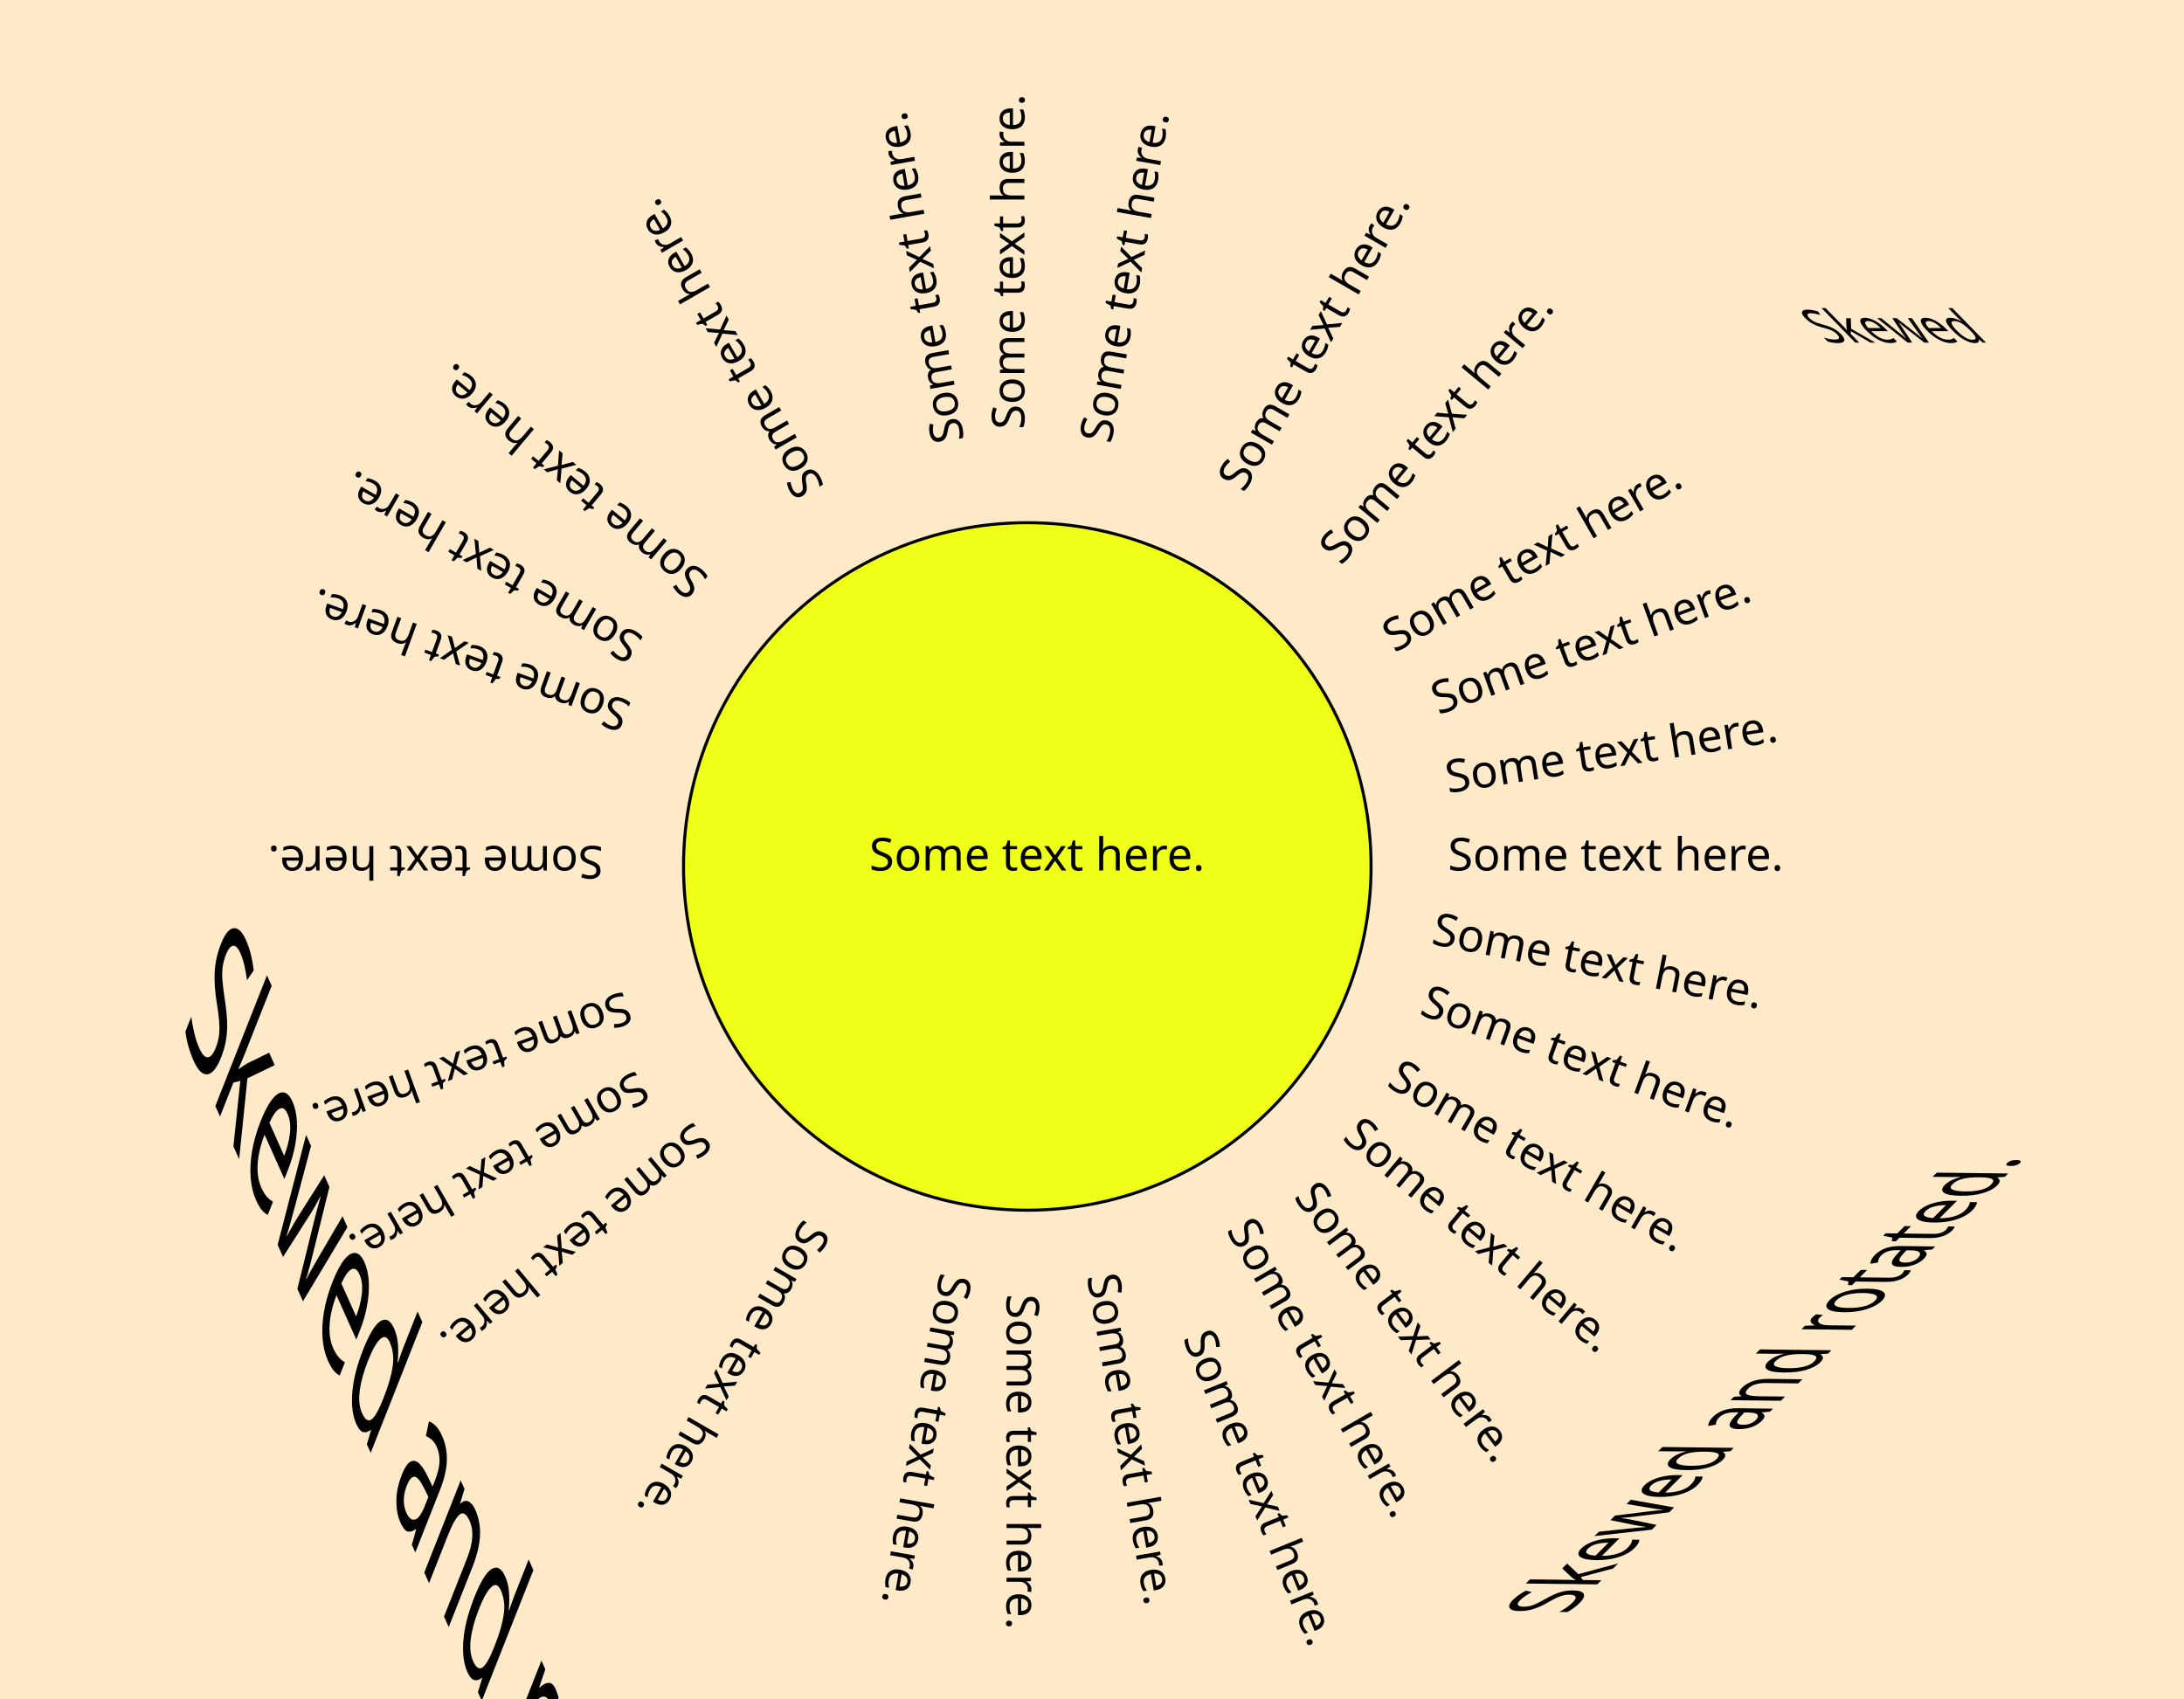
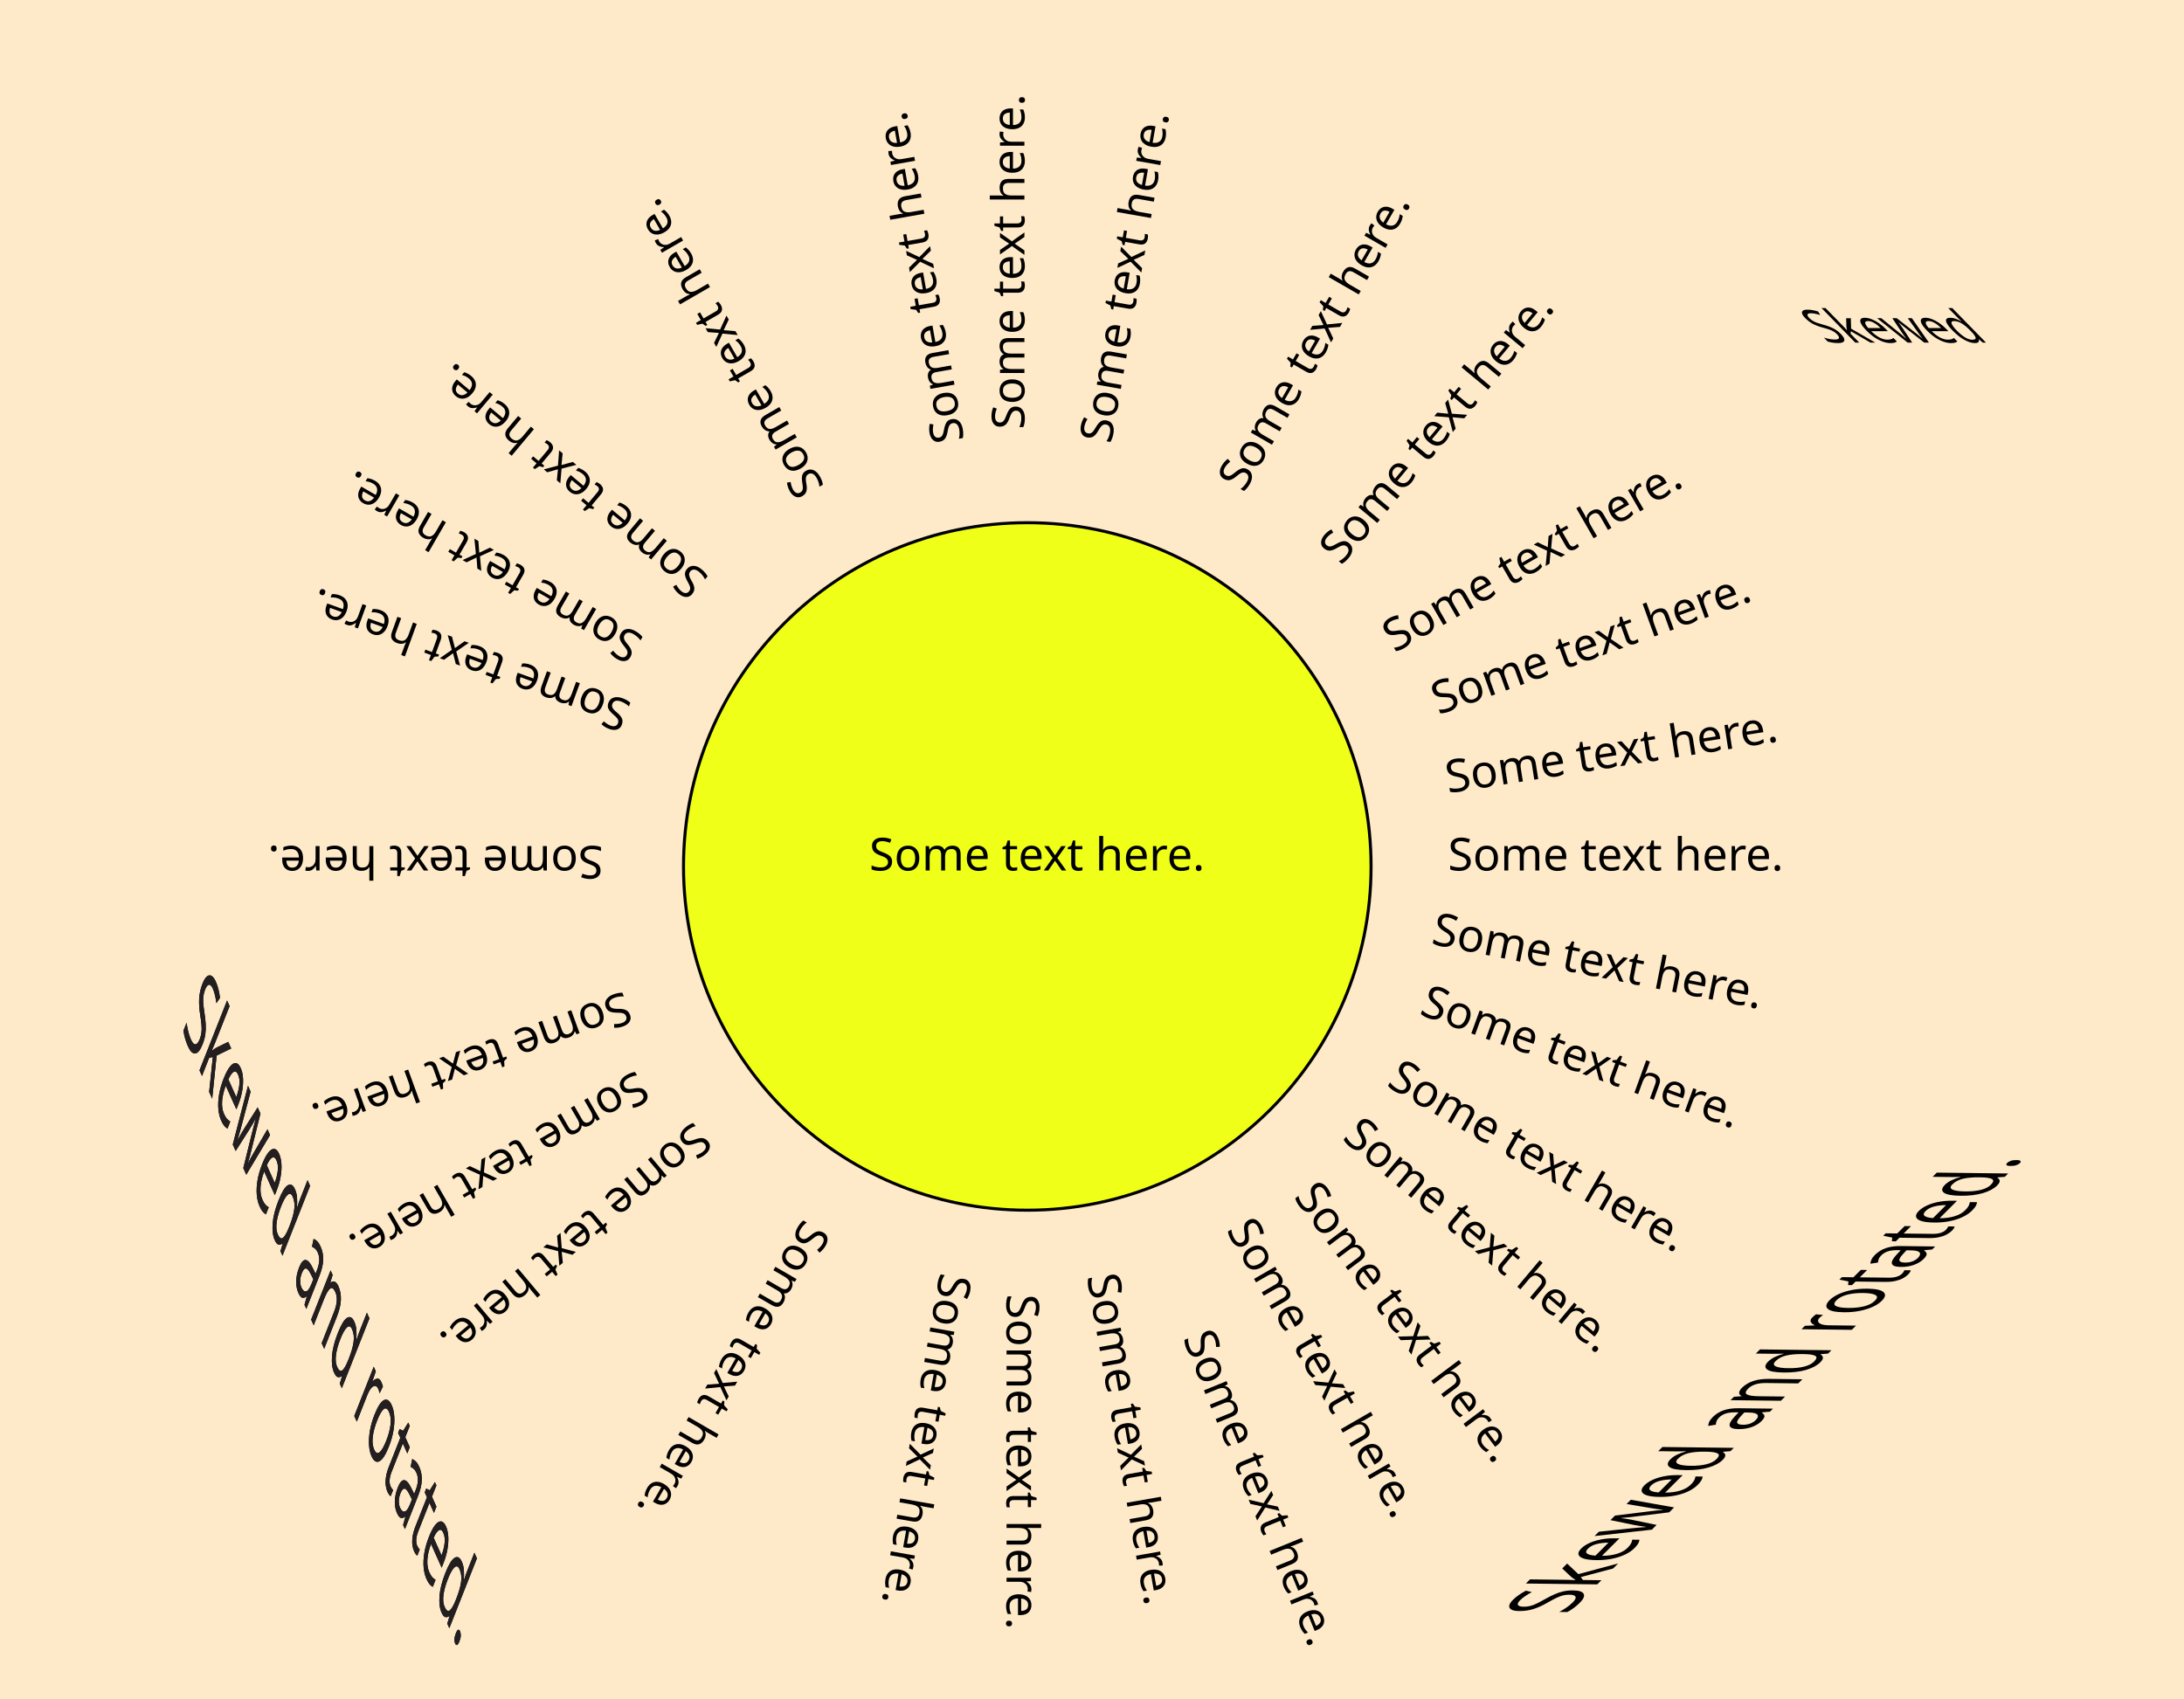
<svg xmlns="http://www.w3.org/2000/svg" version="1.1" x="0px" y="0px" viewBox="0 0 720 560" style="enable-background:new 0 0 720 560;" xml:space="preserve">
  <g id="Layer_1">
    <rect x="-3.898" y="-2.243" style="fill:#FEE9C8;" width="727.508" height="567.051" />
    <circle style="fill:#F0FF17;stroke:#000000;stroke-miterlimit:10;" cx="338.667" cy="285.667" r="113.333" />
    <text transform="matrix(1 0 0 1 477.334 286.9995)" style="font-family:'ArialMT'; font-size:15;">Some text here.</text>
-     <text transform="matrix(0.9397 0.342 -0.342 0.9397 467.5789 334.3548)" style="font-family:'ArialMT'; font-size:15;">Some text here.</text>
-     <text transform="matrix(0.981 0.1941 -0.1941 0.981 471.5467 311.1862)" style="font-family:'ArialMT'; font-size:15;">Some text here.</text>
-     <text transform="matrix(0.9879 -0.1549 0.1549 0.9879 477.3441 261.5174)" style="font-family:'ArialMT'; font-size:15;">Some text here.</text>
-     <text transform="matrix(0.766 0.6428 -0.6428 0.766 442.1571 375.5269)" style="font-family:'ArialMT'; font-size:15;">Some text here.</text>
-     <text transform="matrix(0.6011 0.7992 -0.7992 0.6011 426.2759 394.6875)" style="font-family:'ArialMT'; font-size:15;">Some text here.</text>
-     <text transform="matrix(0.3785 0.9256 -0.9256 0.3785 389.8686 441.1911)" style="font-family:'ArialMT'; font-size:15;">Some text here.</text>
-     <text transform="matrix(0.5 0.866 -0.866 0.5 404.1321 405.5476)" style="font-family:'ArialMT'; font-size:15;">Some text here.</text>
+     <text transform="matrix(0.9397 0.342 -0.342 0.9397 467.5782 334.3551)" style="font-family:'ArialMT'; font-size:15;">Some text here.</text>
+     <text transform="matrix(0.981 0.1941 -0.1941 0.981 471.5468 311.1859)" style="font-family:'ArialMT'; font-size:15;">Some text here.</text>
+     <text transform="matrix(0.9879 -0.1549 0.1549 0.9879 477.3441 261.5177)" style="font-family:'ArialMT'; font-size:15;">Some text here.</text>
+     <text transform="matrix(0.766 0.6428 -0.6428 0.766 442.1571 375.5262)" style="font-family:'ArialMT'; font-size:15;">Some text here.</text>
+     <text transform="matrix(0.6011 0.7992 -0.7992 0.6011 426.2759 394.6905)" style="font-family:'ArialMT'; font-size:15;">Some text here.</text>
+     <text transform="matrix(0.3785 0.9256 -0.9256 0.3785 389.8676 441.1925)" style="font-family:'ArialMT'; font-size:15;">Some text here.</text>
+     <text transform="matrix(0.5 0.866 -0.866 0.5 404.134 405.5476)" style="font-family:'ArialMT'; font-size:15;">Some text here.</text>
    <text transform="matrix(0.1736 0.9848 -0.9848 0.1736 358.2854 420.8117)" style="font-family:'ArialMT'; font-size:15;">Some text here.</text>
    <text transform="matrix(-0.1736 0.9848 -0.9848 -0.1736 309.9251 419.3596)" style="font-family:'ArialMT'; font-size:15;">Some text here.</text>
    <text transform="matrix(-0.5 0.866 -0.866 -0.5 264.9185 401.5632)" style="font-family:'ArialMT'; font-size:15;">Some text here.</text>
-     <text transform="matrix(-0.766 0.6428 -0.6428 -0.766 228.8612 369.4963)" style="font-family:'ArialMT'; font-size:15;">Some text here.</text>
-     <text transform="matrix(-0.9397 0.342 -0.342 -0.9397 205.7837 326.7069)" style="font-family:'ArialMT'; font-size:15;">Some text here.</text>
-     <text transform="matrix(-1 0 0 -1 198.8806 278.9529)" style="font-family:'ArialMT'; font-size:15;">Some text here.</text>
-     <text transform="matrix(-0.9397 -0.342 0.342 -0.9397 208.625 231.6125)" style="font-family:'ArialMT'; font-size:15;">Some text here.</text>
-     <text transform="matrix(-0.766 -0.6428 0.6428 -0.766 234.0743 190.2348)" style="font-family:'ArialMT'; font-size:15;">Some text here.</text>
-     <text transform="matrix(-0.5 -0.866 0.866 -0.5 271.9648 160.2981)" style="font-family:'ArialMT'; font-size:15;">Some text here.</text>
-     <text transform="matrix(-0.1736 -0.9848 0.9848 -0.1736 317.8866 145.1209)" style="font-family:'ArialMT'; font-size:15;">Some text here.</text>
-     <text transform="matrix(0.1736 -0.9848 0.9848 0.1736 366.274 146.5243)" style="font-family:'ArialMT'; font-size:15;">Some text here.</text>
-     <text transform="matrix(0.5 -0.866 0.866 0.5 410.0274 162.7122)" style="font-family:'ArialMT'; font-size:15;">Some text here.</text>
+     <text transform="matrix(-0.766 0.6428 -0.6428 -0.766 228.8612 369.4973)" style="font-family:'ArialMT'; font-size:15;">Some text here.</text>
+     <text transform="matrix(-0.9397 0.342 -0.342 -0.9397 205.7896 326.7128)" style="font-family:'ArialMT'; font-size:15;">Some text here.</text>
+     <text transform="matrix(-1 0 0 -1 198.8821 278.9514)" style="font-family:'ArialMT'; font-size:15;">Some text here.</text>
+     <text transform="matrix(-0.9397 -0.342 0.342 -0.9397 208.6279 231.6125)" style="font-family:'ArialMT'; font-size:15;">Some text here.</text>
+     <text transform="matrix(-0.766 -0.6428 0.6428 -0.766 234.0772 190.2407)" style="font-family:'ArialMT'; font-size:15;">Some text here.</text>
+     <text transform="matrix(-0.5 -0.866 0.866 -0.5 271.9663 160.2981)" style="font-family:'ArialMT'; font-size:15;">Some text here.</text>
+     <text transform="matrix(-0.1736 -0.9848 0.9848 -0.1736 317.8856 145.1209)" style="font-family:'ArialMT'; font-size:15;">Some text here.</text>
+     <text transform="matrix(0.1736 -0.9848 0.9848 0.1736 366.2738 146.5243)" style="font-family:'ArialMT'; font-size:15;">Some text here.</text>
+     <text transform="matrix(0.5 -0.866 0.866 0.5 410.0274 162.7151)" style="font-family:'ArialMT'; font-size:15;">Some text here.</text>
    <text transform="matrix(0.6395 -0.7688 0.7688 0.6395 442.1448 186.6961)" style="font-family:'ArialMT'; font-size:15;">Some text here.</text>
    <text transform="matrix(0.9397 -0.342 0.342 0.9397 474.2021 235.7531)" style="font-family:'ArialMT'; font-size:15;">Some text here.</text>
    <text transform="matrix(0.866 0.5 -0.5 0.866 456.7644 357.9041)" style="font-family:'ArialMT'; font-size:15;">Some text here.</text>
-     <text transform="matrix(-4.371139e-08 1 -1 -4.371139e-08 331.8351 426.6623)" style="font-family:'ArialMT'; font-size:15;">Some text here.</text>
+     <text transform="matrix(-4.371139e-08 1 -1 -4.371139e-08 331.8361 426.6611)" style="font-family:'ArialMT'; font-size:15;">Some text here.</text>
    <text transform="matrix(-0.866 0.5 -0.5 -0.866 209.8338 352.7383)" style="font-family:'ArialMT'; font-size:15;">Some text here.</text>
-     <text transform="matrix(-0.866 -0.5 0.5 -0.866 212.639 210.0752)" style="font-family:'ArialMT'; font-size:15;">Some text here.</text>
-     <text transform="matrix(-4.371139e-08 -1 1 -4.371139e-08 337.7115 141.5788)" style="font-family:'ArialMT'; font-size:15;">Some text here.</text>
-     <text transform="matrix(0.866 -0.5 0.5 0.866 459.7214 215.3628)" style="font-family:'ArialMT'; font-size:15;">Some text here.</text>
+     <text transform="matrix(-0.866 -0.5 0.5 -0.866 212.6419 210.0811)" style="font-family:'ArialMT'; font-size:15;">Some text here.</text>
+     <text transform="matrix(-4.371139e-08 -1 1 -4.371139e-08 337.7115 141.5768)" style="font-family:'ArialMT'; font-size:15;">Some text here.</text>
+     <text transform="matrix(0.866 -0.5 0.5 0.866 459.7214 215.3613)" style="font-family:'ArialMT'; font-size:15;">Some text here.</text>
    <text transform="matrix(1 0 0 1 286.5684 286.9995)" style="font-family:'ArialMT'; font-size:15;">Some text here.</text>
    <text transform="matrix(0.7154 0 0.6987 0.7154 602.1255 112.9622)" style="font-family:'ArialMT'; font-size:20.968;">Skewed</text>
    <text transform="matrix(0.5059 -0.5059 0.9999 0.0118 516.6353 532.294)" style="font-family:'ArialMT'; font-size:30.968;">Skewed and rotated.</text>
-     <text transform="matrix(0.2924 0.6529 -0.3673 0.9301 59.687 339.411)" style="font-family:'ArialMT'; font-size:60.968;">Skewed and rotated.</text>
+     <g>
+       <text transform="matrix(0.2924 0.6529 -0.3673 0.9301 59.722 339.4136)" style="font-family:'ArialMT'; font-size:32.578;">Skewed and rotated.</text>
+       <text transform="matrix(0.2924 0.6529 -0.3673 0.9301 59.722 339.4136)" style="fill:#231F20; font-family:'ArialMT'; font-size:32.578;">Skewed and rotated.</text>
+     </g>
    <line style="fill:none;" x1="396" y1="179" x2="410" y2="179" />
  </g>
  <g id="ai2html-settings">
    <rect x="-912" y="-107.667" style="fill:none;" width="400" height="462" />
    <text transform="matrix(1 0 0 1 -912.0004 -97.0166)" style="display:none;">
      <tspan x="0" y="0" style="display:inline; font-family:'MyriadPro-Regular'; font-size:15;">ai2html-settings</tspan>
      <tspan x="0" y="18" style="display:inline; font-family:'MyriadPro-Regular'; font-size:15;">settings_version: 0.51</tspan>
      <tspan x="0" y="36" style="display:inline; font-family:'MyriadPro-Regular'; font-size:15;">image_format: svg</tspan>
      <tspan x="0" y="54" style="display:inline; font-family:'MyriadPro-Regular'; font-size:15;">responsiveness: fixed</tspan>
      <tspan x="0" y="72" style="display:inline; font-family:'MyriadPro-Regular'; font-size:15;">output: one-file</tspan>
      <tspan x="0" y="90" style="display:inline; font-family:'MyriadPro-Regular'; font-size:15;">html_output_path: /ai2html-output/</tspan>
      <tspan x="0" y="108" style="display:inline; font-family:'MyriadPro-Regular'; font-size:15;">html_output_extension: .html</tspan>
      <tspan x="0" y="126" style="display:inline; font-family:'MyriadPro-Regular'; font-size:15;">image_output_path: </tspan>
      <tspan x="0" y="144" style="display:inline; font-family:'MyriadPro-Regular'; font-size:15;">local_preview_template: template.html</tspan>
      <tspan x="0" y="162" style="display:inline; font-family:'MyriadPro-Regular'; font-size:15;">png_number_of_czolors: 128</tspan>
      <tspan x="0" y="180" style="display:inline; font-family:'MyriadPro-Regular'; font-size:15;">jpg_quality: 80</tspan>
      <tspan x="0" y="198" style="display:inline; font-family:'MyriadPro-Regular'; font-size:15;">headline: Ai Graphic Headline</tspan>
      <tspan x="0" y="216" style="display:inline; font-family:'MyriadPro-Regular'; font-size:15;">leadin: Introductory text here.</tspan>
      <tspan x="0" y="234" style="display:inline; font-family:'MyriadPro-Regular'; font-size:15;">notes: Notes: Text goes here.</tspan>
      <tspan x="0" y="252" style="display:inline; font-family:'MyriadPro-Regular'; font-size:15;">sources: Source: Name goes here.</tspan>
      <tspan x="0" y="270" style="display:inline; font-family:'MyriadPro-Regular'; font-size:15;">credit: By ai2html</tspan>
      <tspan x="0" y="288" style="display:inline; font-family:'MyriadPro-Regular'; font-size:15;">render_rotated_skewed_text_as: html</tspan>
      <tspan x="0" y="306" style="display:inline; font-family:'MyriadPro-Regular'; font-size:15;">testing_mode: yes</tspan>
    </text>
  </g>
</svg>
